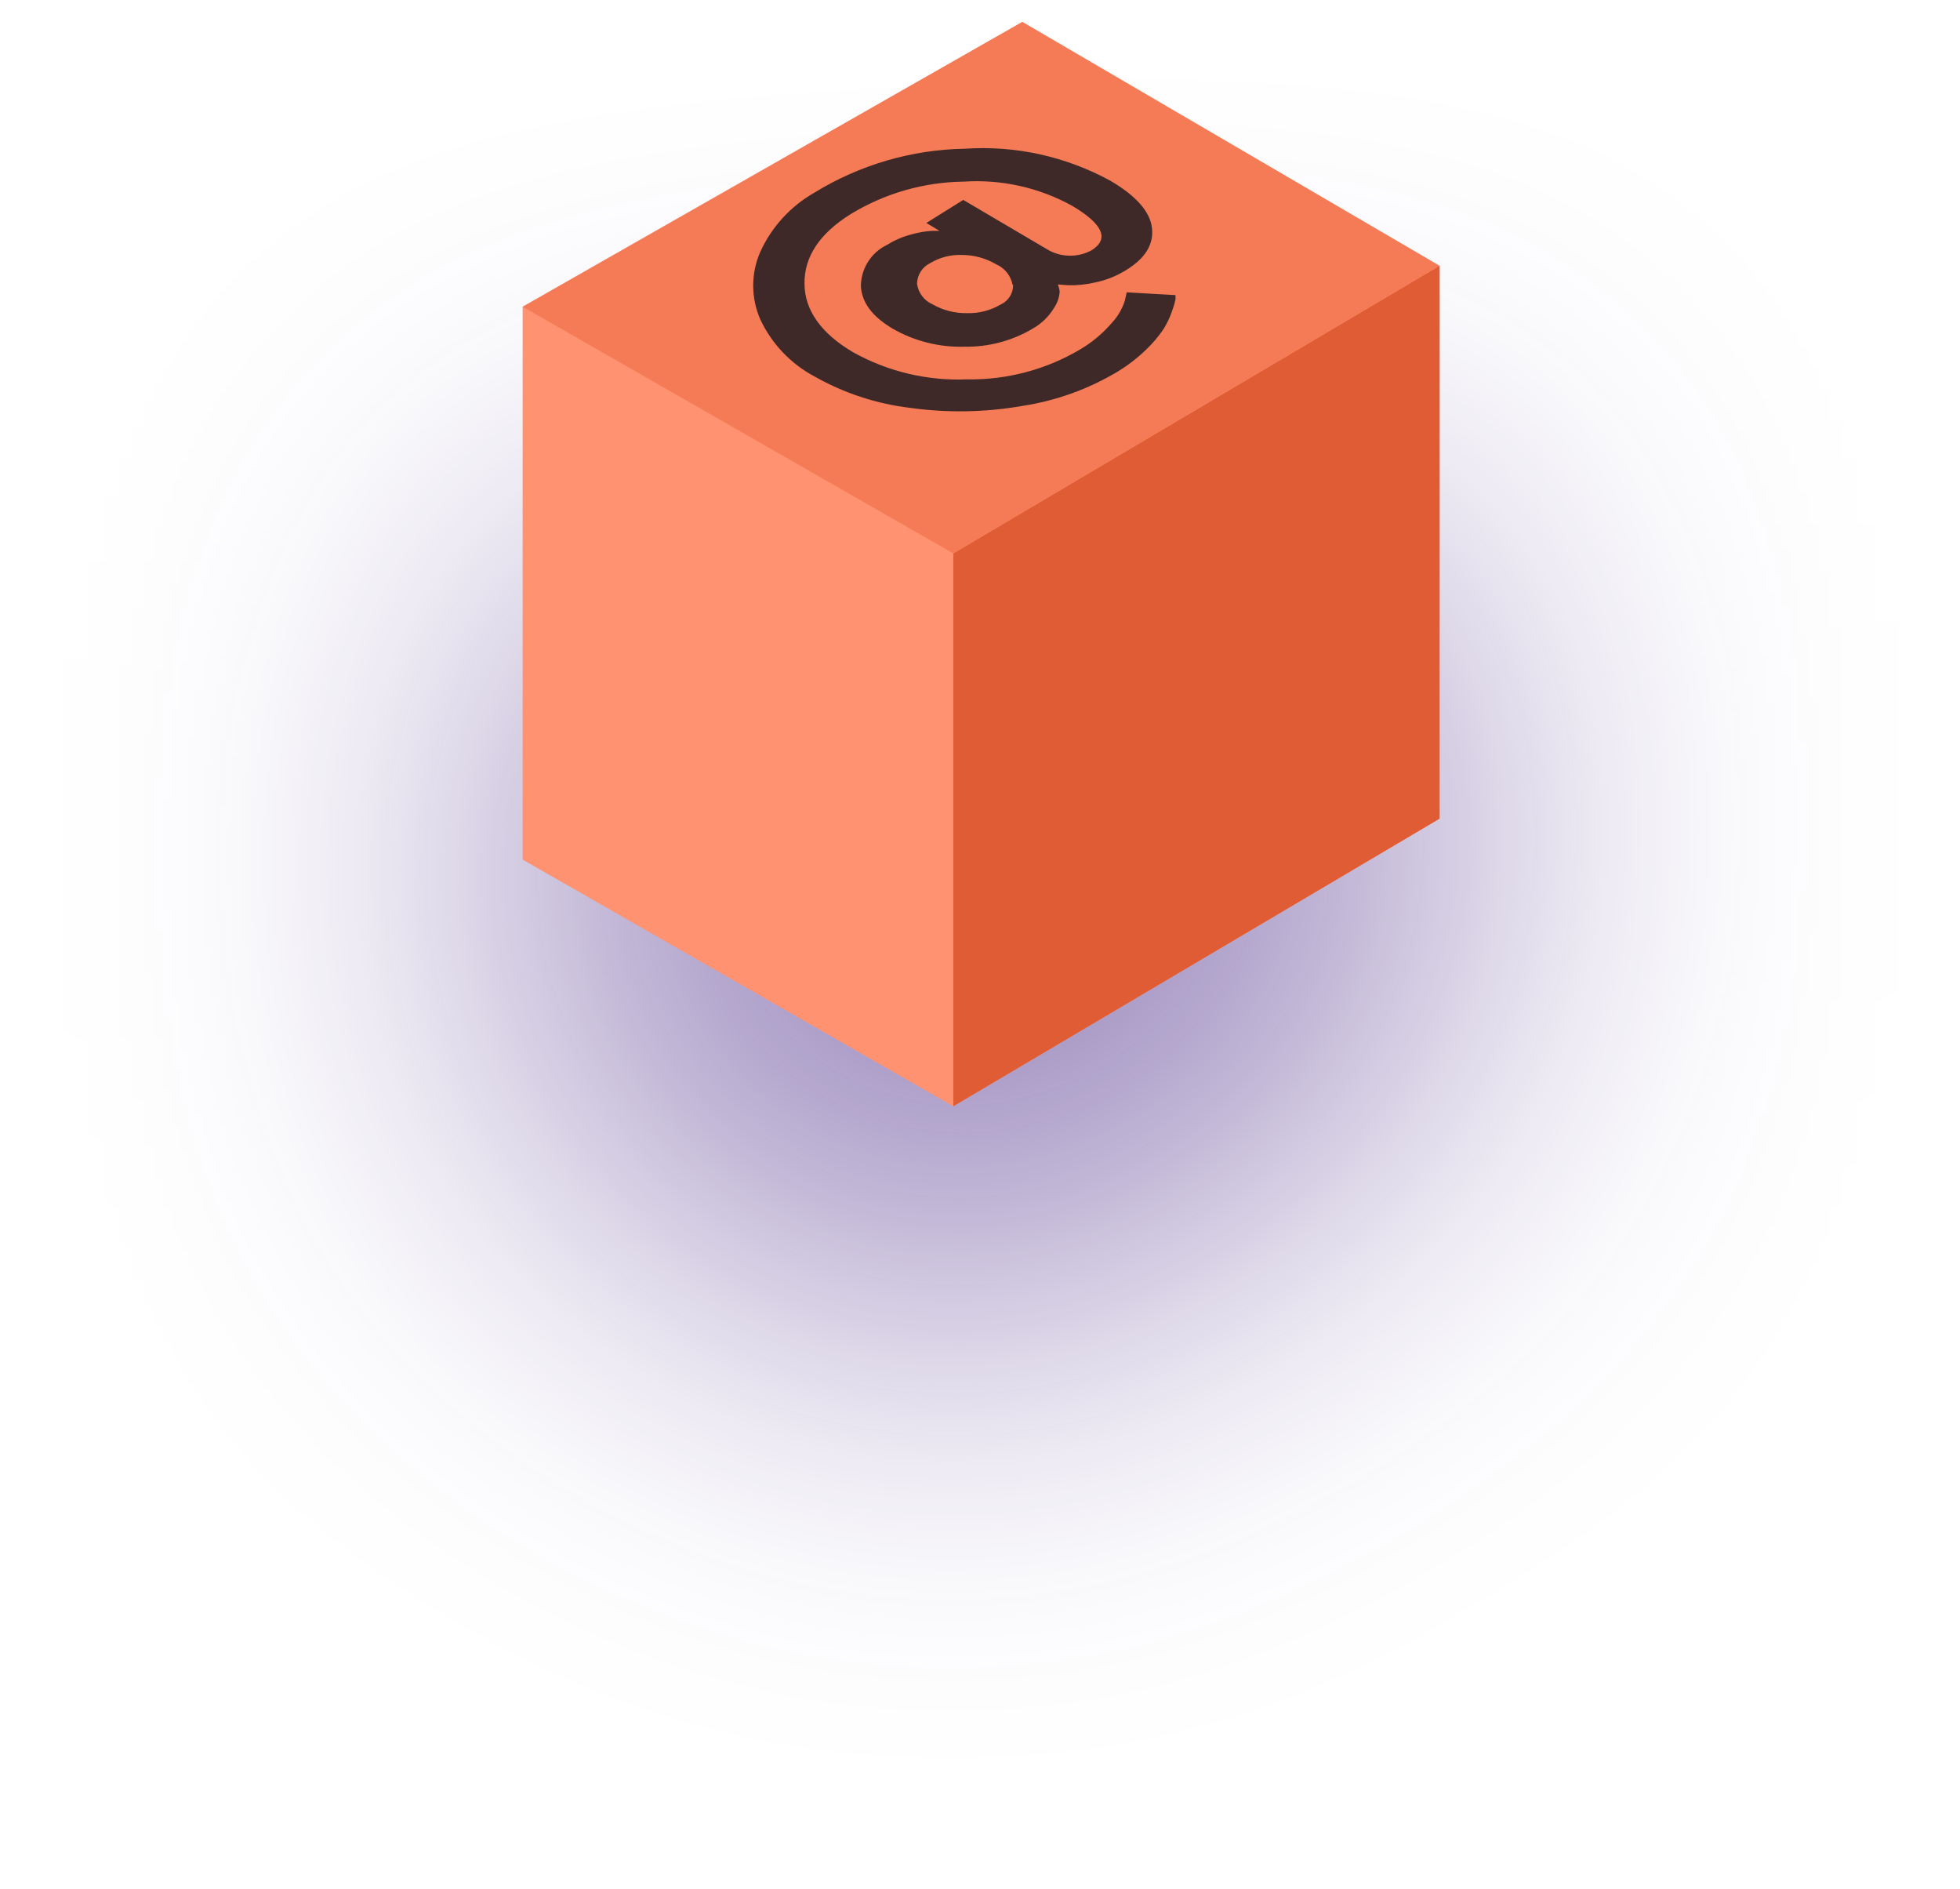
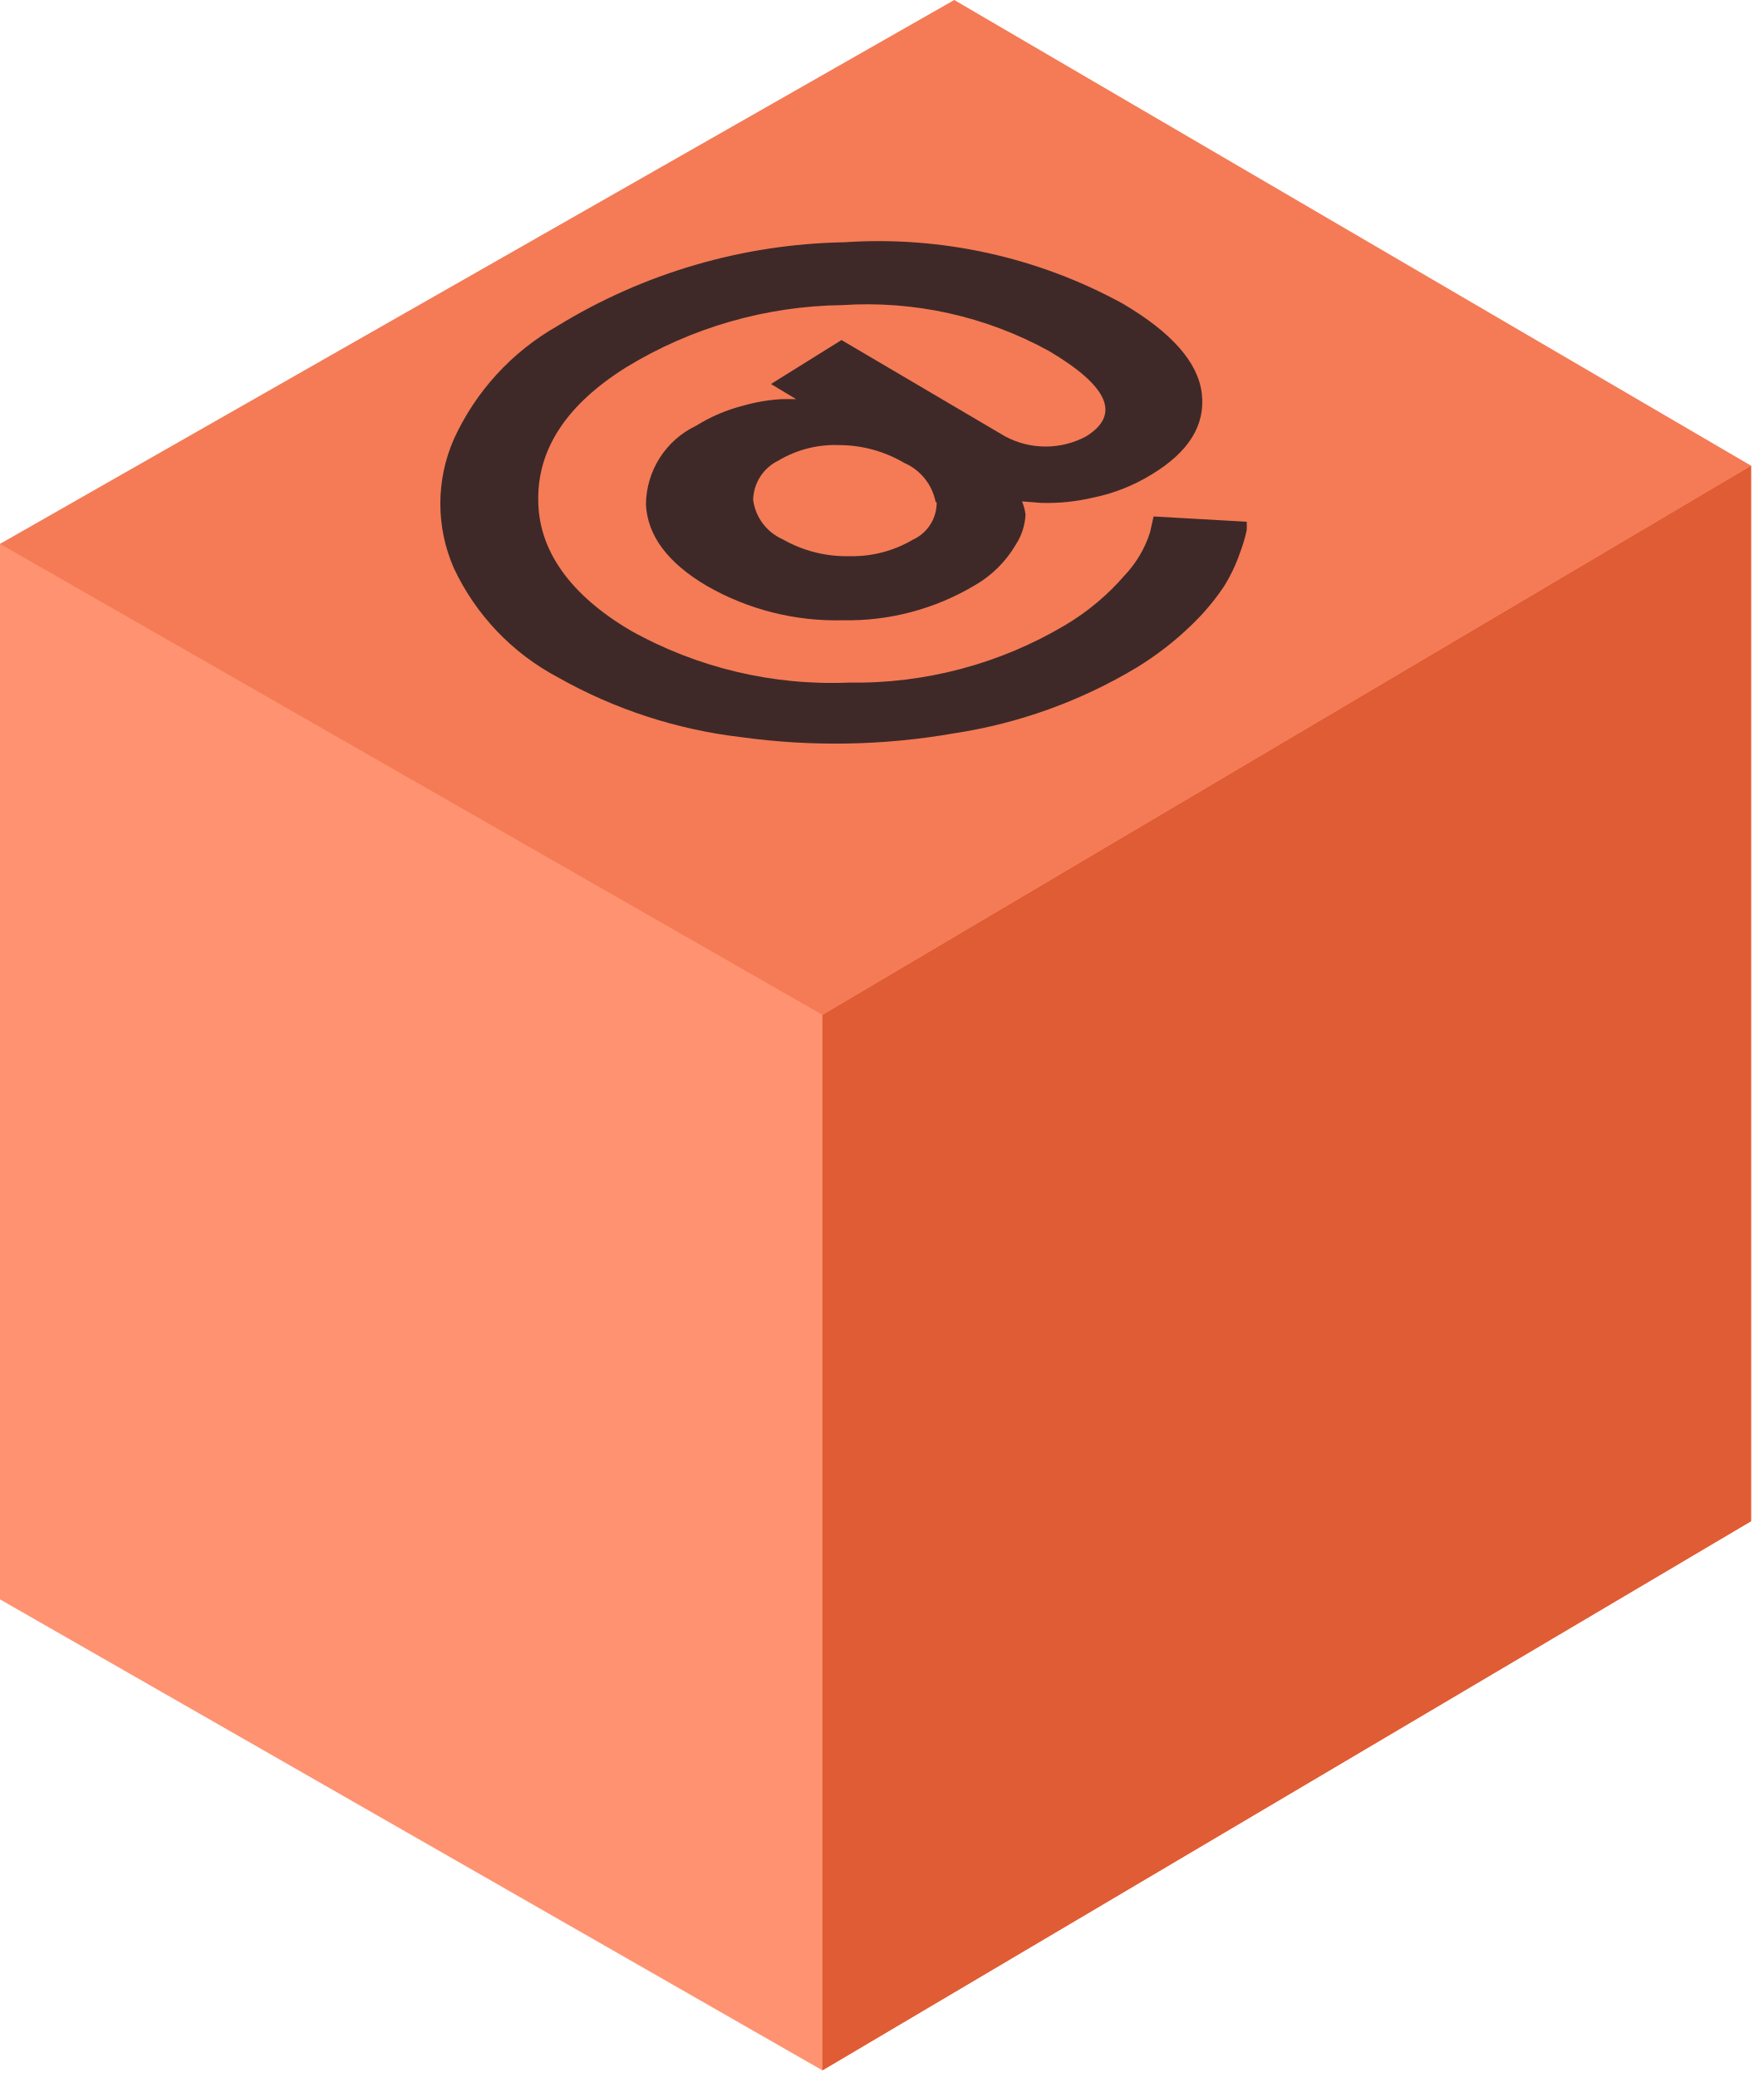
- <svg xmlns="http://www.w3.org/2000/svg" xmlns:xlink="http://www.w3.org/1999/xlink" width="191" height="184">
-   <defs>
-     <filter x="-97.9%" y="-76.3%" width="295.8%" height="313.7%" filterUnits="objectBoundingBox" id="a">
-       <feOffset dy="25" in="SourceAlpha" result="shadowOffsetOuter1" />
-       <feGaussianBlur stdDeviation="25" in="shadowOffsetOuter1" result="shadowBlurOuter1" />
-       <feColorMatrix values="0 0 0 0 0.209 0 0 0 0 0.069 0 0 0 0 0.478 0 0 0 0.497 0" in="shadowBlurOuter1" />
-     </filter>
-     <path id="b" d="M0 27.756v53.87l41.968 24.035 47.387-28.025v-53.87" />
-   </defs>
-   <g fill="none" fill-rule="evenodd">
-     <g transform="translate(50.93 2.125)">
-       <use fill="#000" filter="url(#a)" xlink:href="#b" />
-       <use fill="#FF9271" xlink:href="#b" />
-     </g>
-     <path fill="#DF5C34" fill-rule="nonzero" d="M92.899 53.917v53.87l47.387-28.026v-53.87z" />
-     <path fill="#F47B56" fill-rule="nonzero" d="M50.93 29.88L99.624 2.126l40.662 23.767-47.387 28.025z" />
-     <path d="M94.013 14.49a25.942 25.942 0 0114.207 3.129c2.486 1.462 3.844 2.988 4.036 4.579.192 1.59-.628 2.975-2.562 4.143a9.115 9.115 0 01-2.985 1.18c-.869.205-1.76.295-2.652.269l-.974-.077c.091.217.151.446.18.68a3.132 3.132 0 01-.513 1.552 5.704 5.704 0 01-2.1 2.065 12.633 12.633 0 01-6.7 1.77 13.247 13.247 0 01-6.957-1.757c-1.999-1.18-3.023-2.566-3.1-4.156a4.49 4.49 0 012.562-4.015 8.488 8.488 0 012.357-1.013 9.175 9.175 0 012.037-.346h.705l-1.282-.77 3.6-2.244 8.34 4.912a4.377 4.377 0 004.15 0c1.769-1.103 1.137-2.552-1.895-4.348a19.261 19.261 0 00-10.556-2.347 21.67 21.67 0 00-11.018 3.168c-3.023 1.89-4.522 4.143-4.496 6.76 0 2.564 1.601 4.848 4.714 6.682a21.015 21.015 0 0011.146 2.655 20.926 20.926 0 0011.017-2.925 12.353 12.353 0 003.062-2.565 5.683 5.683 0 001.28-2.18l.18-.808 4.753.269c.008.145.008.29 0 .436a8.216 8.216 0 01-.346 1.154 8.303 8.303 0 01-.82 1.72 11.912 11.912 0 01-1.69 2 15.952 15.952 0 01-2.755 2.13 25.602 25.602 0 01-9.326 3.36 35.176 35.176 0 01-10.877.192 24.896 24.896 0 01-9.339-3.053 12.127 12.127 0 01-5.304-5.566 8.192 8.192 0 010-6.593 12.692 12.692 0 015.266-5.759 28.966 28.966 0 0114.655-4.284zm4.663 13.262c-.17-.891-.77-1.64-1.601-2.001a6.579 6.579 0 00-3.33-.911 5.619 5.619 0 00-3.101.795 2.283 2.283 0 00-1.281 2.001c.117.89.69 1.654 1.512 2.014a6.54 6.54 0 003.394.86 6.092 6.092 0 003.254-.847 2.065 2.065 0 001.205-1.911" fill="#3E2928" fill-rule="nonzero" />
+ <svg xmlns="http://www.w3.org/2000/svg" width="90" height="106" viewBox="0 0 90 106" fill="none">
+   <g id="Group 6">
+     <path id="Path" fill-rule="evenodd" clip-rule="evenodd" d="M0 27.756V81.625L41.968 105.661L89.355 77.636V23.767" fill="#FF9271" />
+     <path id="Path_2" d="M41.968 51.792V105.661L89.355 77.636V23.767L41.968 51.792V51.792Z" fill="#DF5C34" />
+     <path id="Path_3" d="M0 27.756L48.694 0L89.355 23.767L41.968 51.792L0 27.756V27.756Z" fill="#F47B56" />
+     <path id="Shape" fill-rule="evenodd" clip-rule="evenodd" d="M57.29 15.494C52.949 13.117 48.02 12.031 43.083 12.364C37.903 12.456 32.842 13.935 28.427 16.648C26.112 17.967 24.269 19.982 23.162 22.407C22.239 24.508 22.239 26.899 23.162 29C24.28 31.382 26.142 33.336 28.466 34.566C31.346 36.194 34.52 37.232 37.805 37.619C41.418 38.119 45.087 38.054 48.681 37.426C51.979 36.925 55.147 35.783 58.007 34.066C59 33.459 59.924 32.745 60.762 31.937C61.397 31.334 61.964 30.663 62.453 29.936C62.791 29.397 63.066 28.82 63.273 28.217C63.416 27.842 63.532 27.456 63.618 27.063C63.626 26.918 63.626 26.772 63.618 26.627L58.866 26.358L58.686 27.166C58.428 27.98 57.99 28.725 57.405 29.346C56.53 30.362 55.496 31.228 54.343 31.911C51.012 33.887 47.198 34.899 43.326 34.836C39.437 35 35.579 34.081 32.181 32.181C29.068 30.346 27.466 28.064 27.466 25.498C27.441 22.882 28.94 20.629 31.963 18.739C35.285 16.713 39.09 15.619 42.98 15.571C46.651 15.329 50.313 16.143 53.536 17.918C56.568 19.714 57.2 21.163 55.432 22.266C54.137 22.964 52.578 22.964 51.282 22.266L42.942 17.354L39.342 19.598L40.623 20.368H39.919C39.229 20.406 38.545 20.522 37.882 20.714C37.049 20.93 36.254 21.272 35.524 21.727C33.973 22.464 32.978 24.023 32.962 25.742C33.039 27.332 34.064 28.718 36.062 29.898C38.176 31.112 40.583 31.72 43.019 31.655C45.373 31.701 47.694 31.088 49.719 29.885C50.588 29.392 51.312 28.68 51.82 27.82C52.125 27.357 52.302 26.822 52.332 26.268C52.304 26.034 52.243 25.805 52.153 25.588L53.126 25.665C54.018 25.691 54.91 25.601 55.778 25.396C56.835 25.182 57.846 24.782 58.763 24.216C60.698 23.049 61.517 21.663 61.325 20.073C61.133 18.482 59.775 16.956 57.29 15.494ZM46.145 23.626C46.976 23.987 47.575 24.736 47.746 25.627H47.797C47.81 26.446 47.338 27.197 46.593 27.538C45.609 28.119 44.481 28.413 43.339 28.384C42.15 28.412 40.977 28.114 39.944 27.525C39.123 27.165 38.55 26.401 38.432 25.511C38.452 24.657 38.946 23.884 39.714 23.51C40.648 22.95 41.725 22.674 42.814 22.715C43.985 22.716 45.135 23.031 46.145 23.626Z" fill="#3E2928" />
  </g>
</svg>
